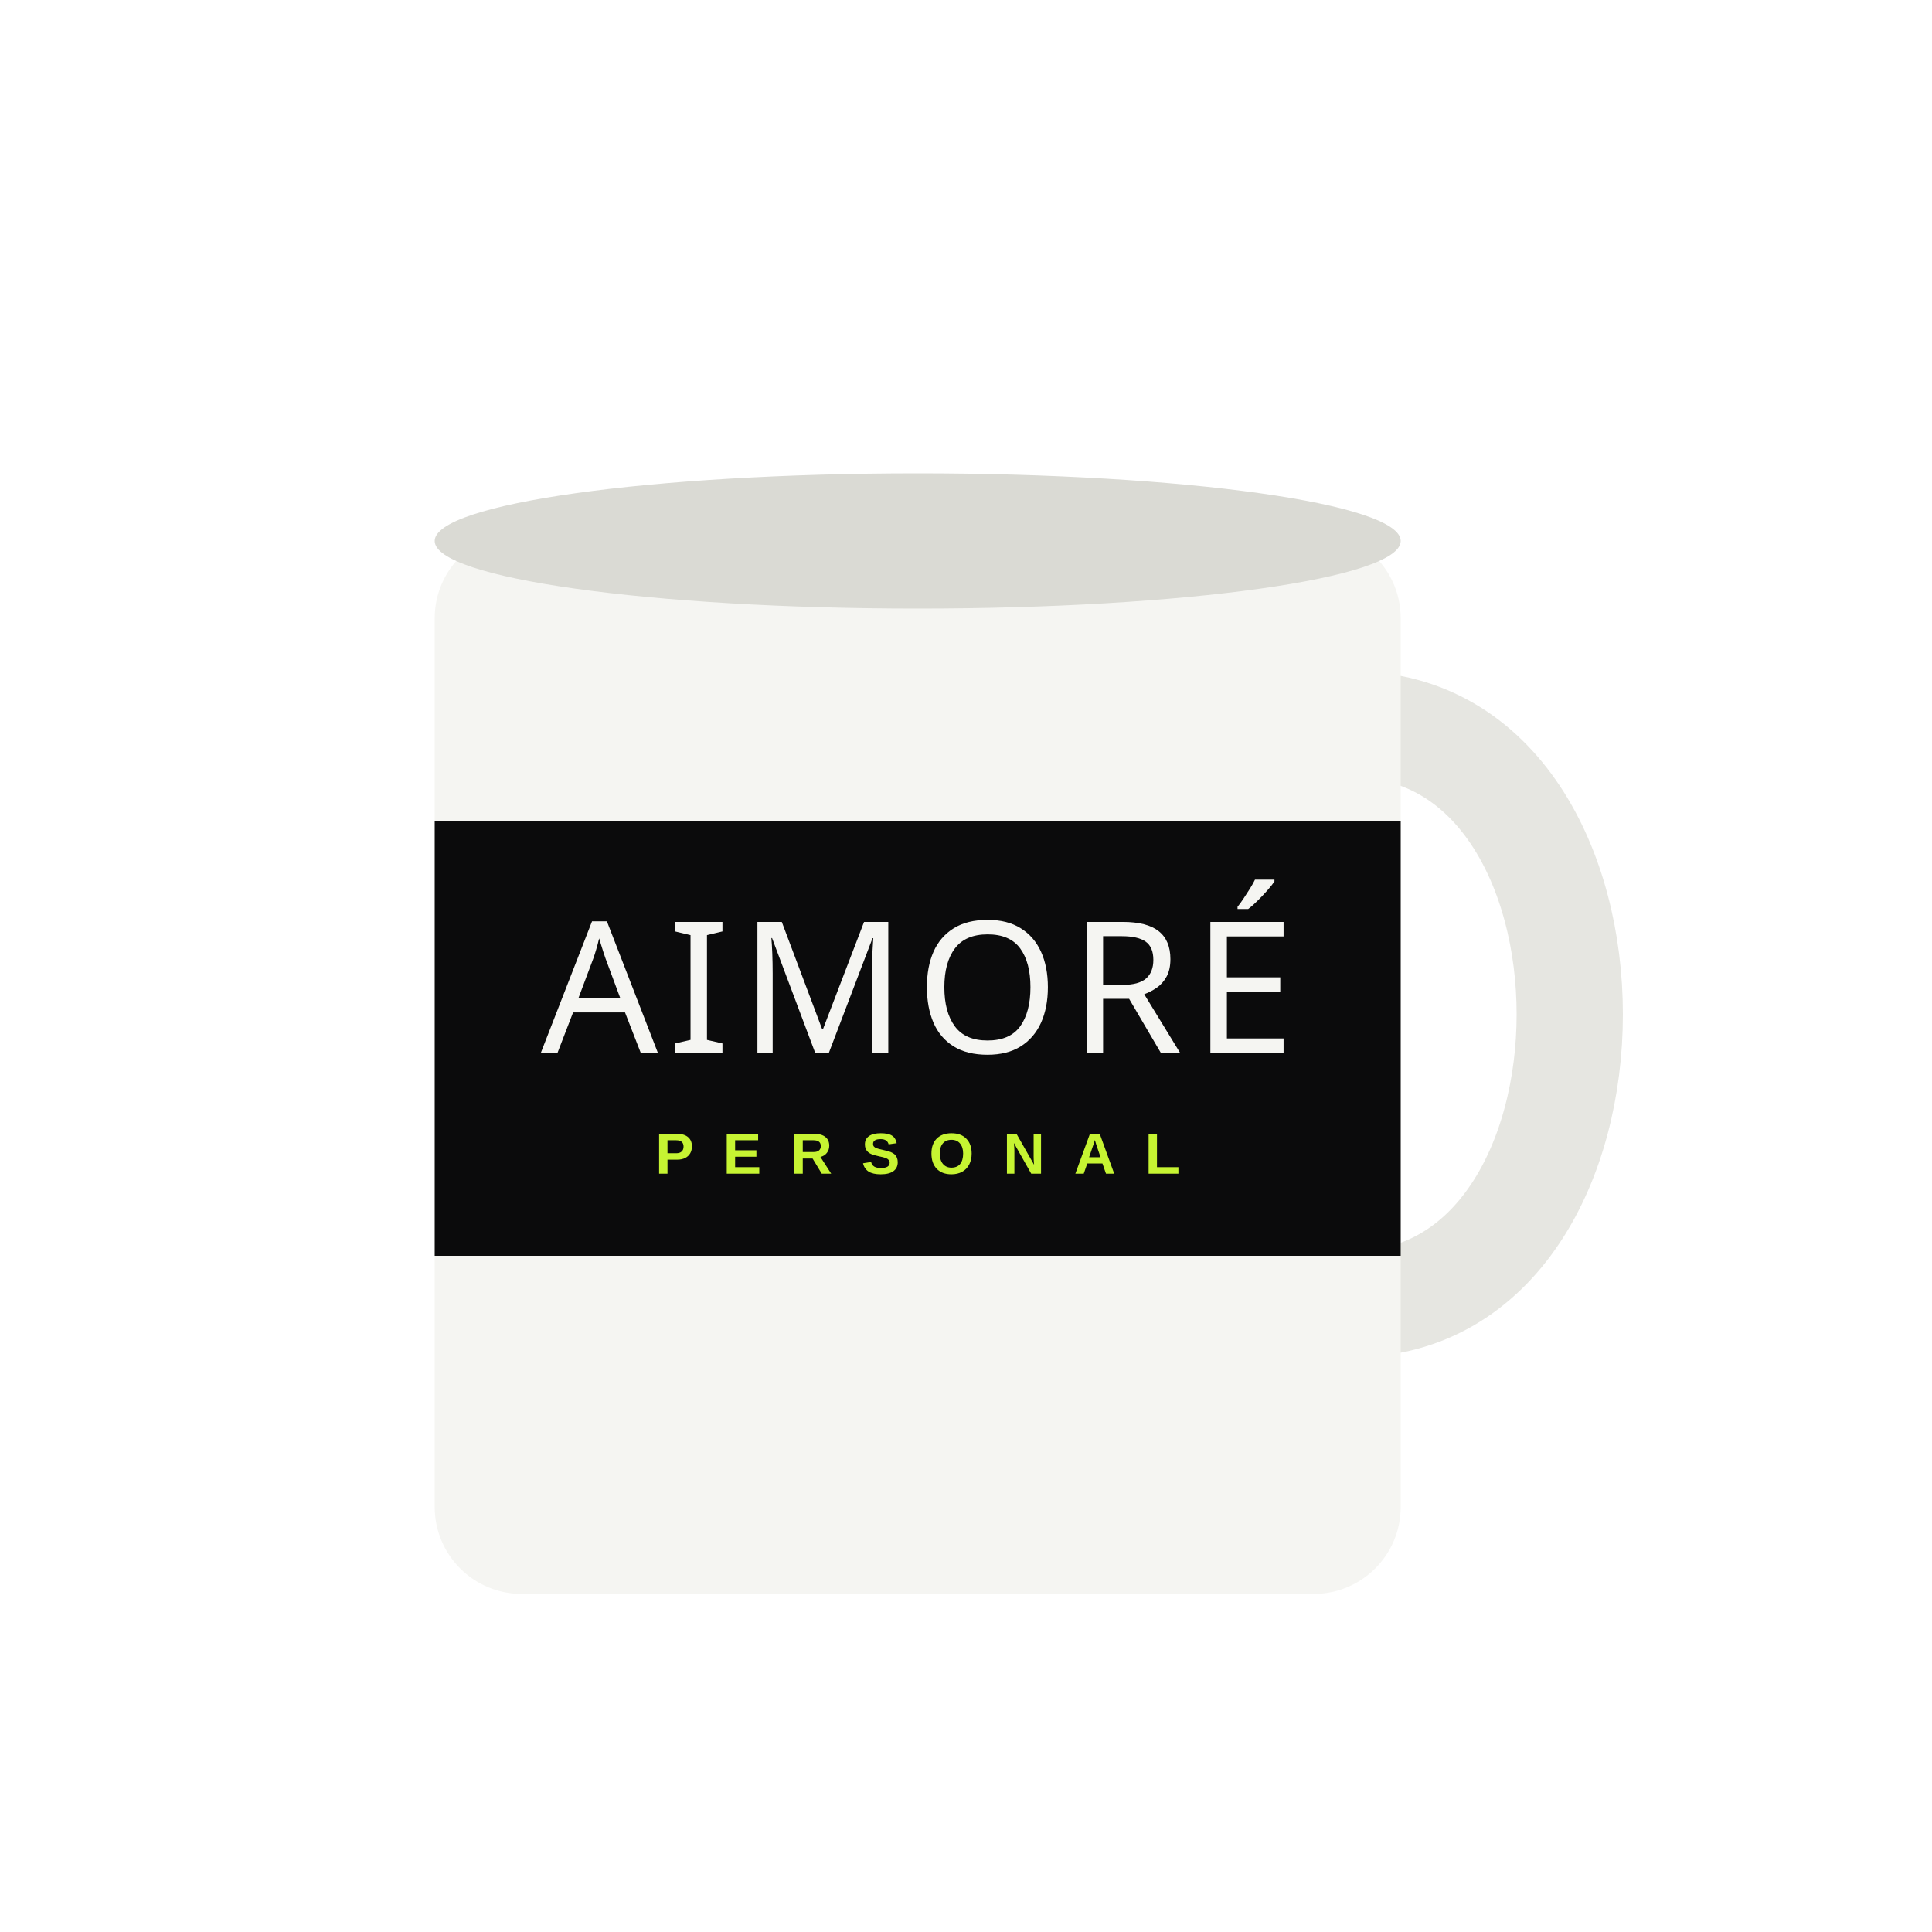
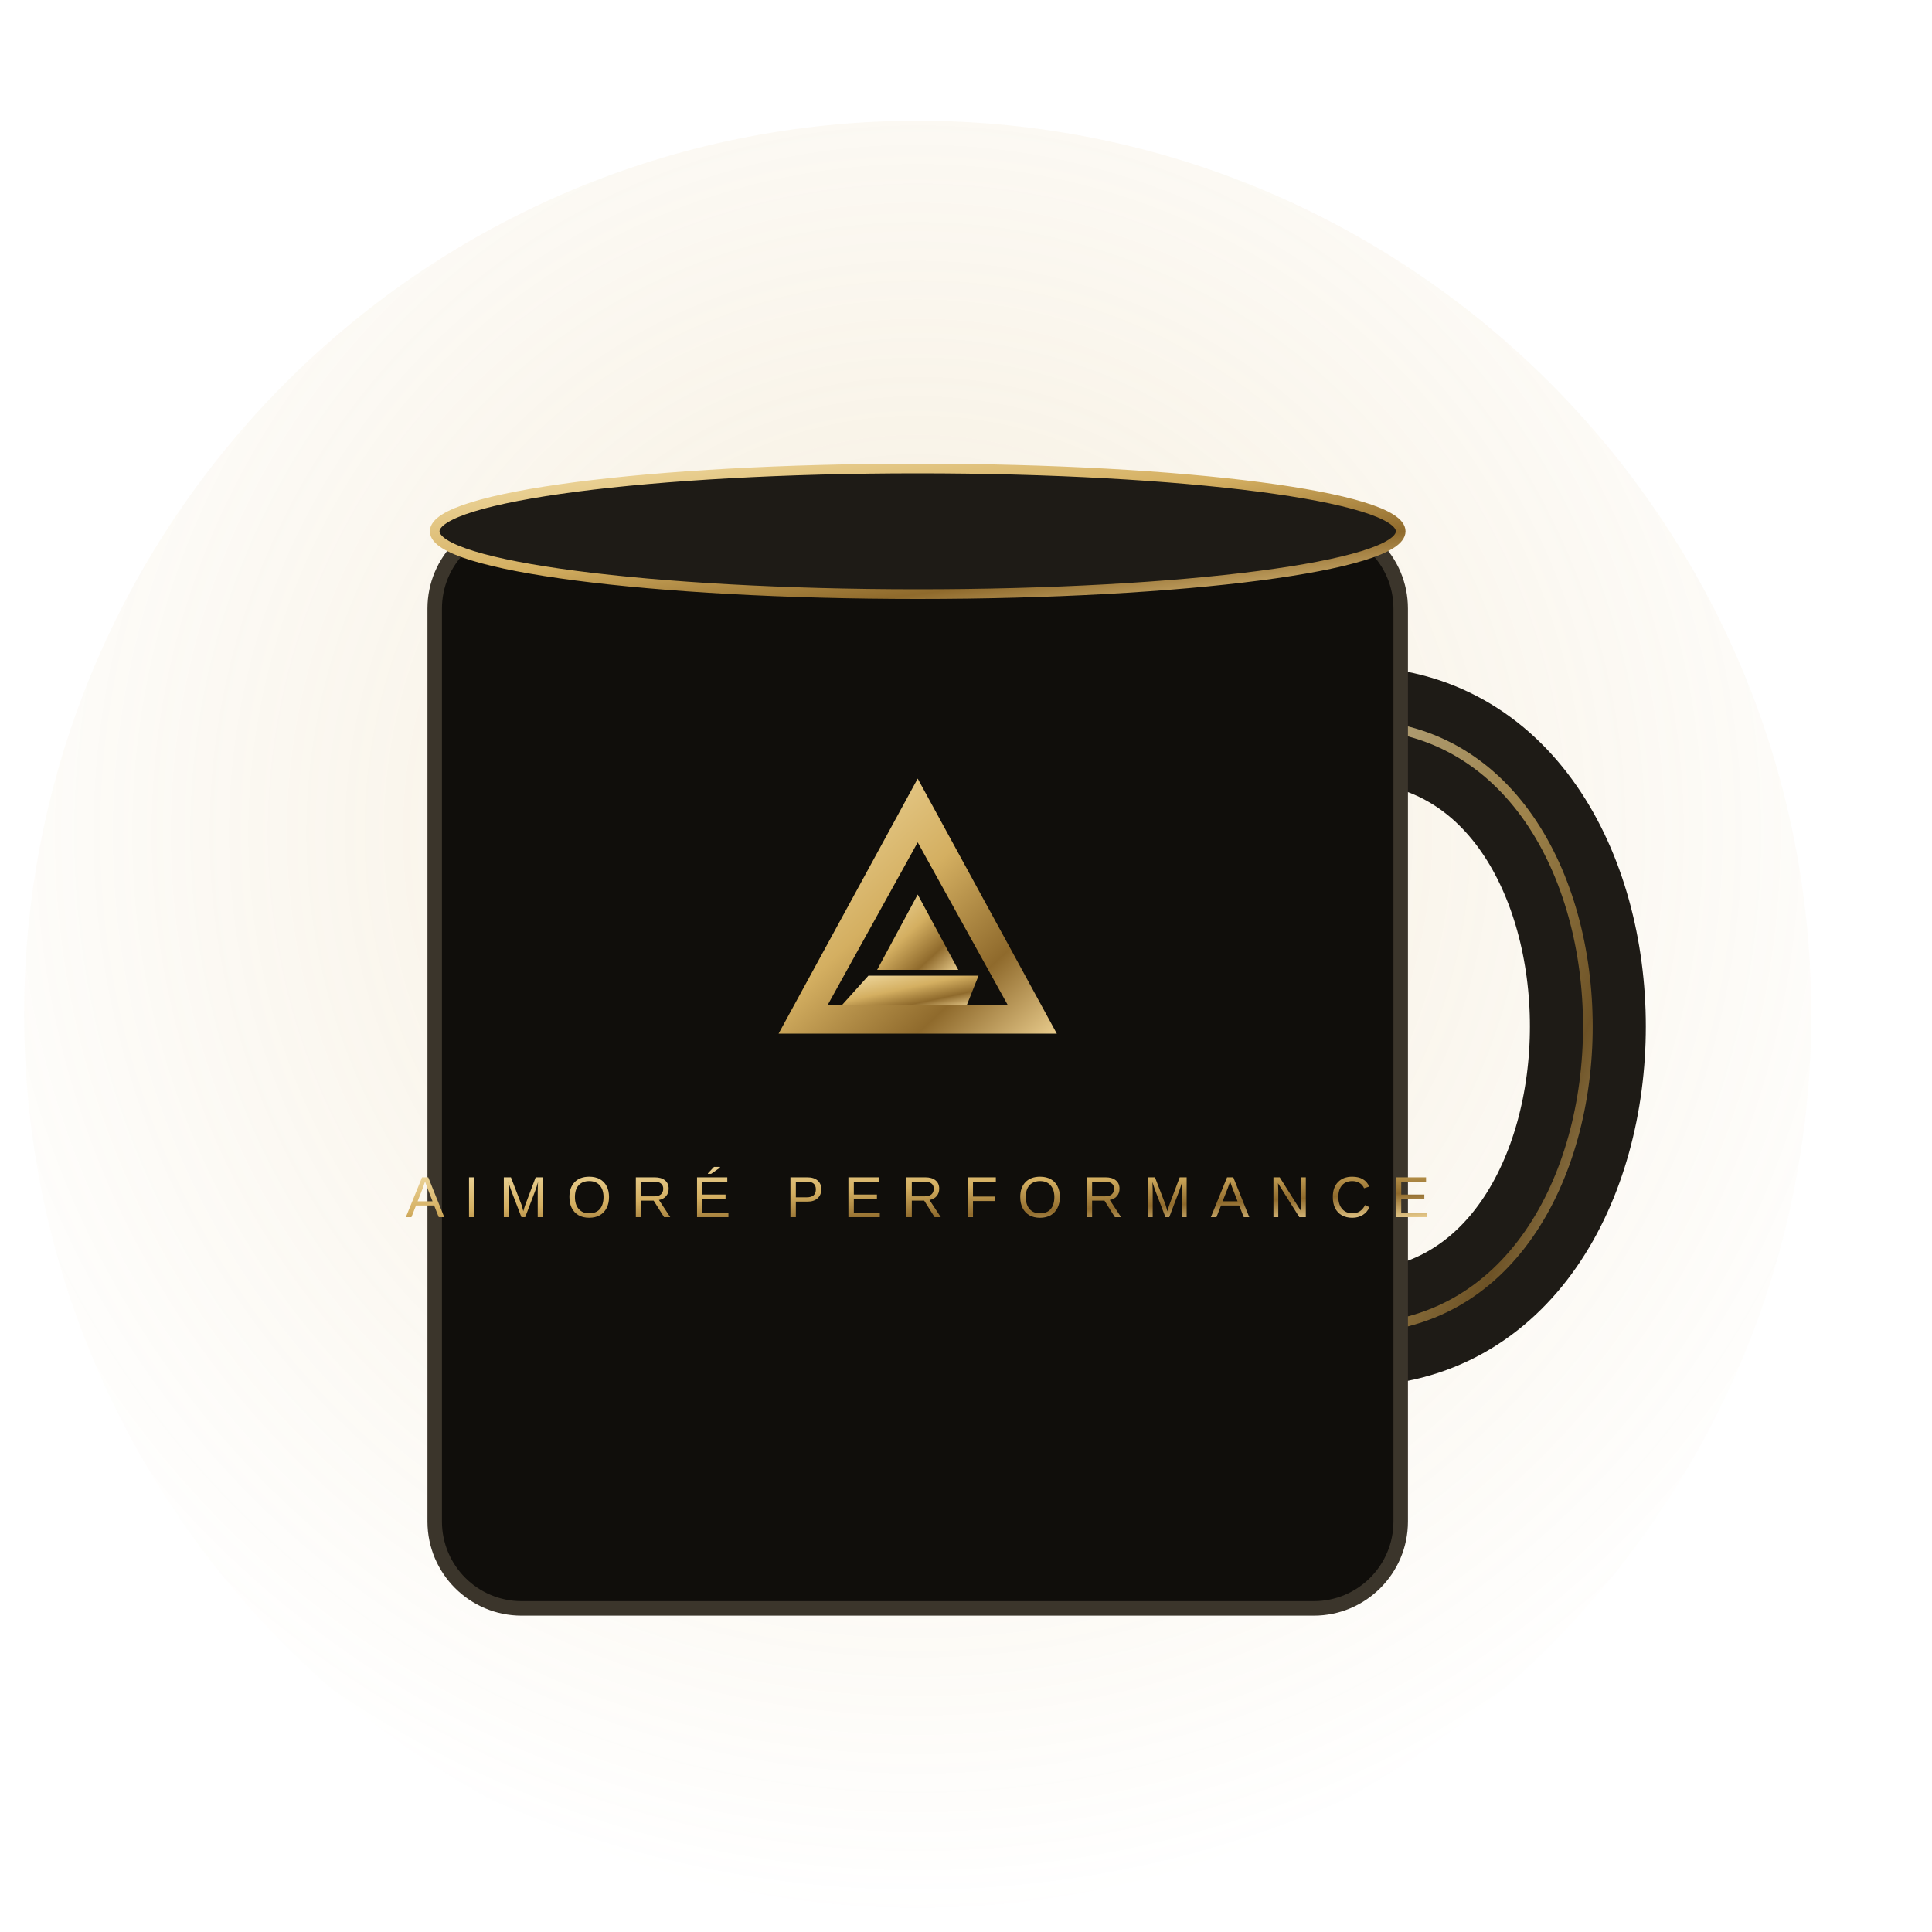
- <svg xmlns="http://www.w3.org/2000/svg" viewBox="0 0 400 400" role="img" aria-label="Ilustração de caneca branca com a marca Aimoré">
-   <path d="M280 150 C340 150 340 270 280 270" fill="none" stroke="#E6E6E1" stroke-width="22" />
-   <rect x="90" y="110" width="200" height="220" rx="18" fill="#F5F5F2" />
-   <ellipse cx="190" cy="112" rx="100" ry="14" fill="#DADAD4" />
-   <rect x="90" y="170" width="200" height="90" fill="#0B0B0C" />
-   <text x="190" y="218" text-anchor="middle" font-family="Impact, 'Arial Narrow', sans-serif" font-size="38" fill="#F5F5F2" letter-spacing="2">AIMORÉ</text>
-   <text x="190" y="243" text-anchor="middle" font-family="Arial, sans-serif" font-weight="700" font-size="12" fill="#C6F432" letter-spacing="6">PERSONAL</text>
+ <svg xmlns="http://www.w3.org/2000/svg" viewBox="0 0 400 400" role="img" aria-label="Caneca preta fosca Aimoré Performance com detalhes dourados">
+   <defs>
+     <linearGradient id="g" x1="0" y1="0" x2="1" y2="1">
+       <stop offset="0" stop-color="#F2DDA6" />
+       <stop offset=".45" stop-color="#D4AF61" />
+       <stop offset=".75" stop-color="#8F6A2C" />
+       <stop offset="1" stop-color="#E8CB8C" />
+     </linearGradient>
+     <radialGradient id="glow" cx=".5" cy=".4" r=".6">
+       <stop offset="0" stop-color="#D4AF61" stop-opacity=".22" />
+       <stop offset="1" stop-color="#D4AF61" stop-opacity="0" />
+     </radialGradient>
+   </defs>
+   <circle cx="190" cy="210" r="185" fill="url(#glow)" />
+   <path d="M280 150 C345 150 345 275 280 275" fill="none" stroke="#1E1B16" stroke-width="24" />
+   <path d="M280 150 C345 150 345 275 280 275" fill="none" stroke="url(#g)" stroke-width="2" opacity=".7" />
+   <rect x="90" y="108" width="200" height="225" rx="18" fill="#100E0B" stroke="#3B352B" stroke-width="3" />
+   <ellipse cx="190" cy="110" rx="100" ry="13" fill="#1E1B16" stroke="url(#g)" stroke-width="2" />
+   <g transform="translate(160 160) scale(.6)">
+     <path fill-rule="evenodd" fill="url(#g)" d="M50 2 98 90H2L50 2Zm0 22L19 80h62L50 24Z" />
+     <path fill="url(#g)" d="M50 42 64 68H36L50 42Z" />
+     <path fill="url(#g)" d="M24 80 33 70h38l-4 10H24Z" />
+   </g>
+   <text x="190" y="252" text-anchor="middle" font-family="Arial, Helvetica, sans-serif" font-size="12" letter-spacing="4" fill="url(#g)">AIMORÉ PERFORMANCE</text>
+   <path d="M120 300 H260" stroke="url(#g)" stroke-width="1.5" />
</svg>
